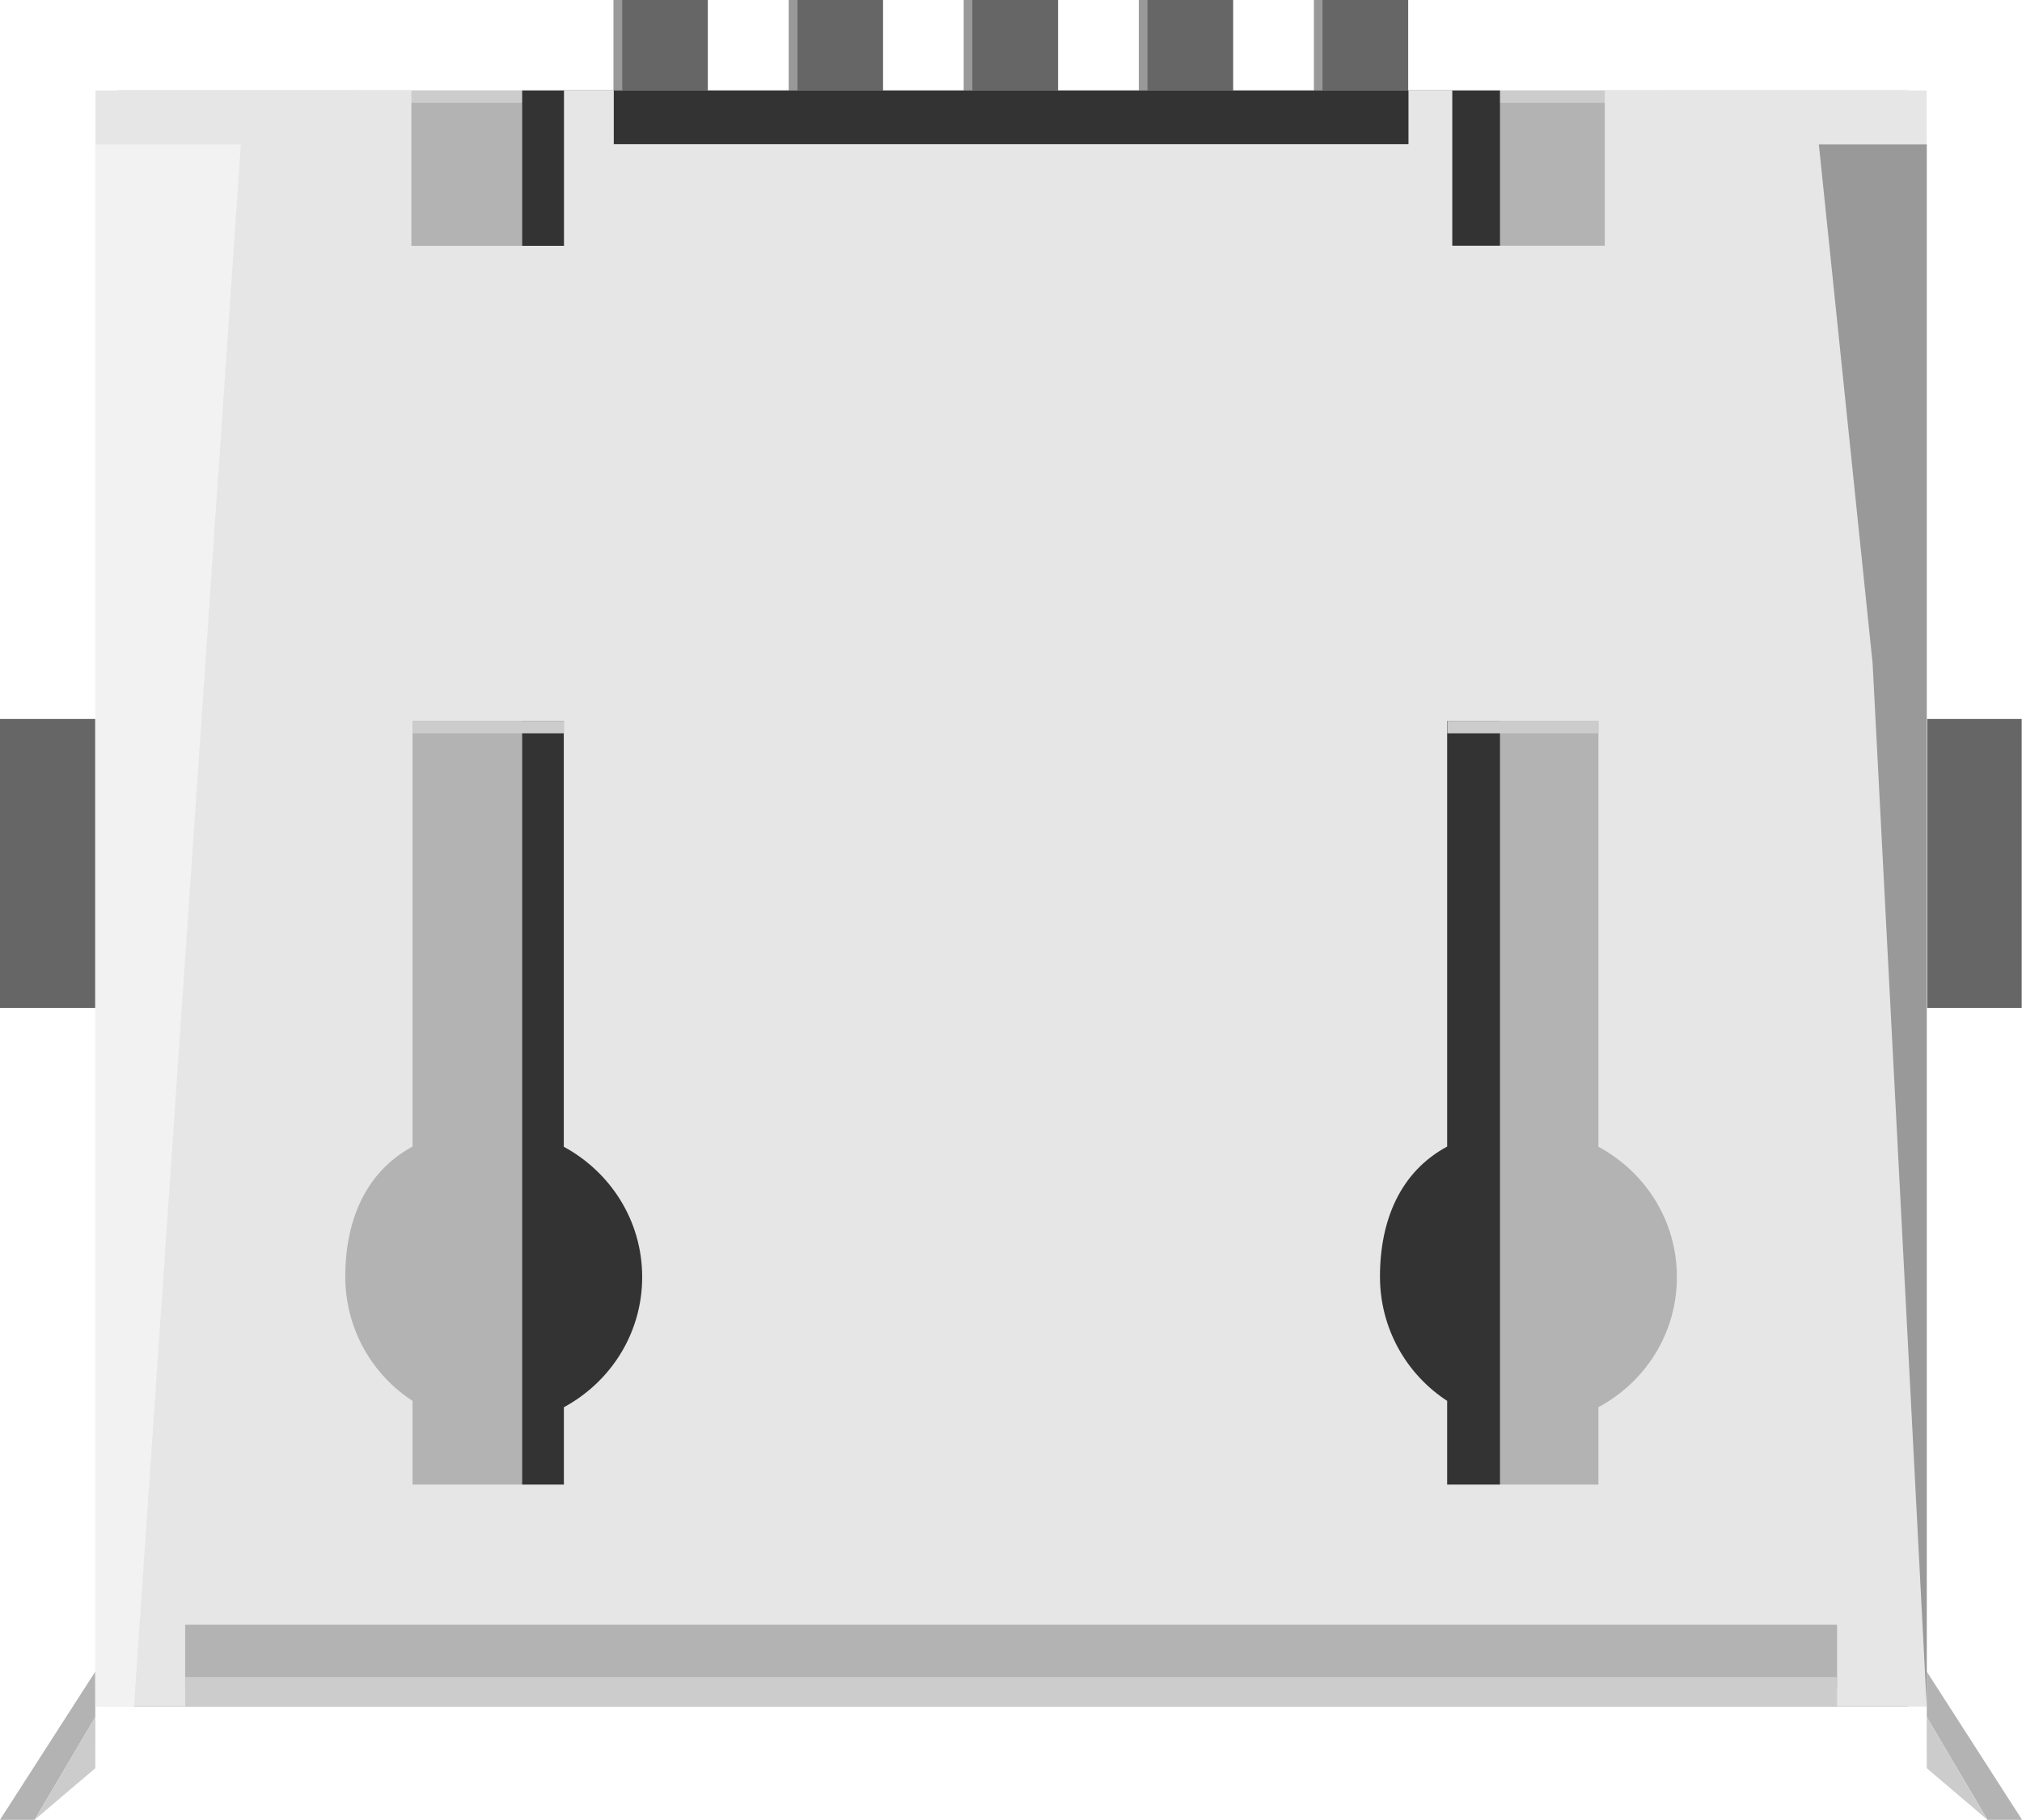
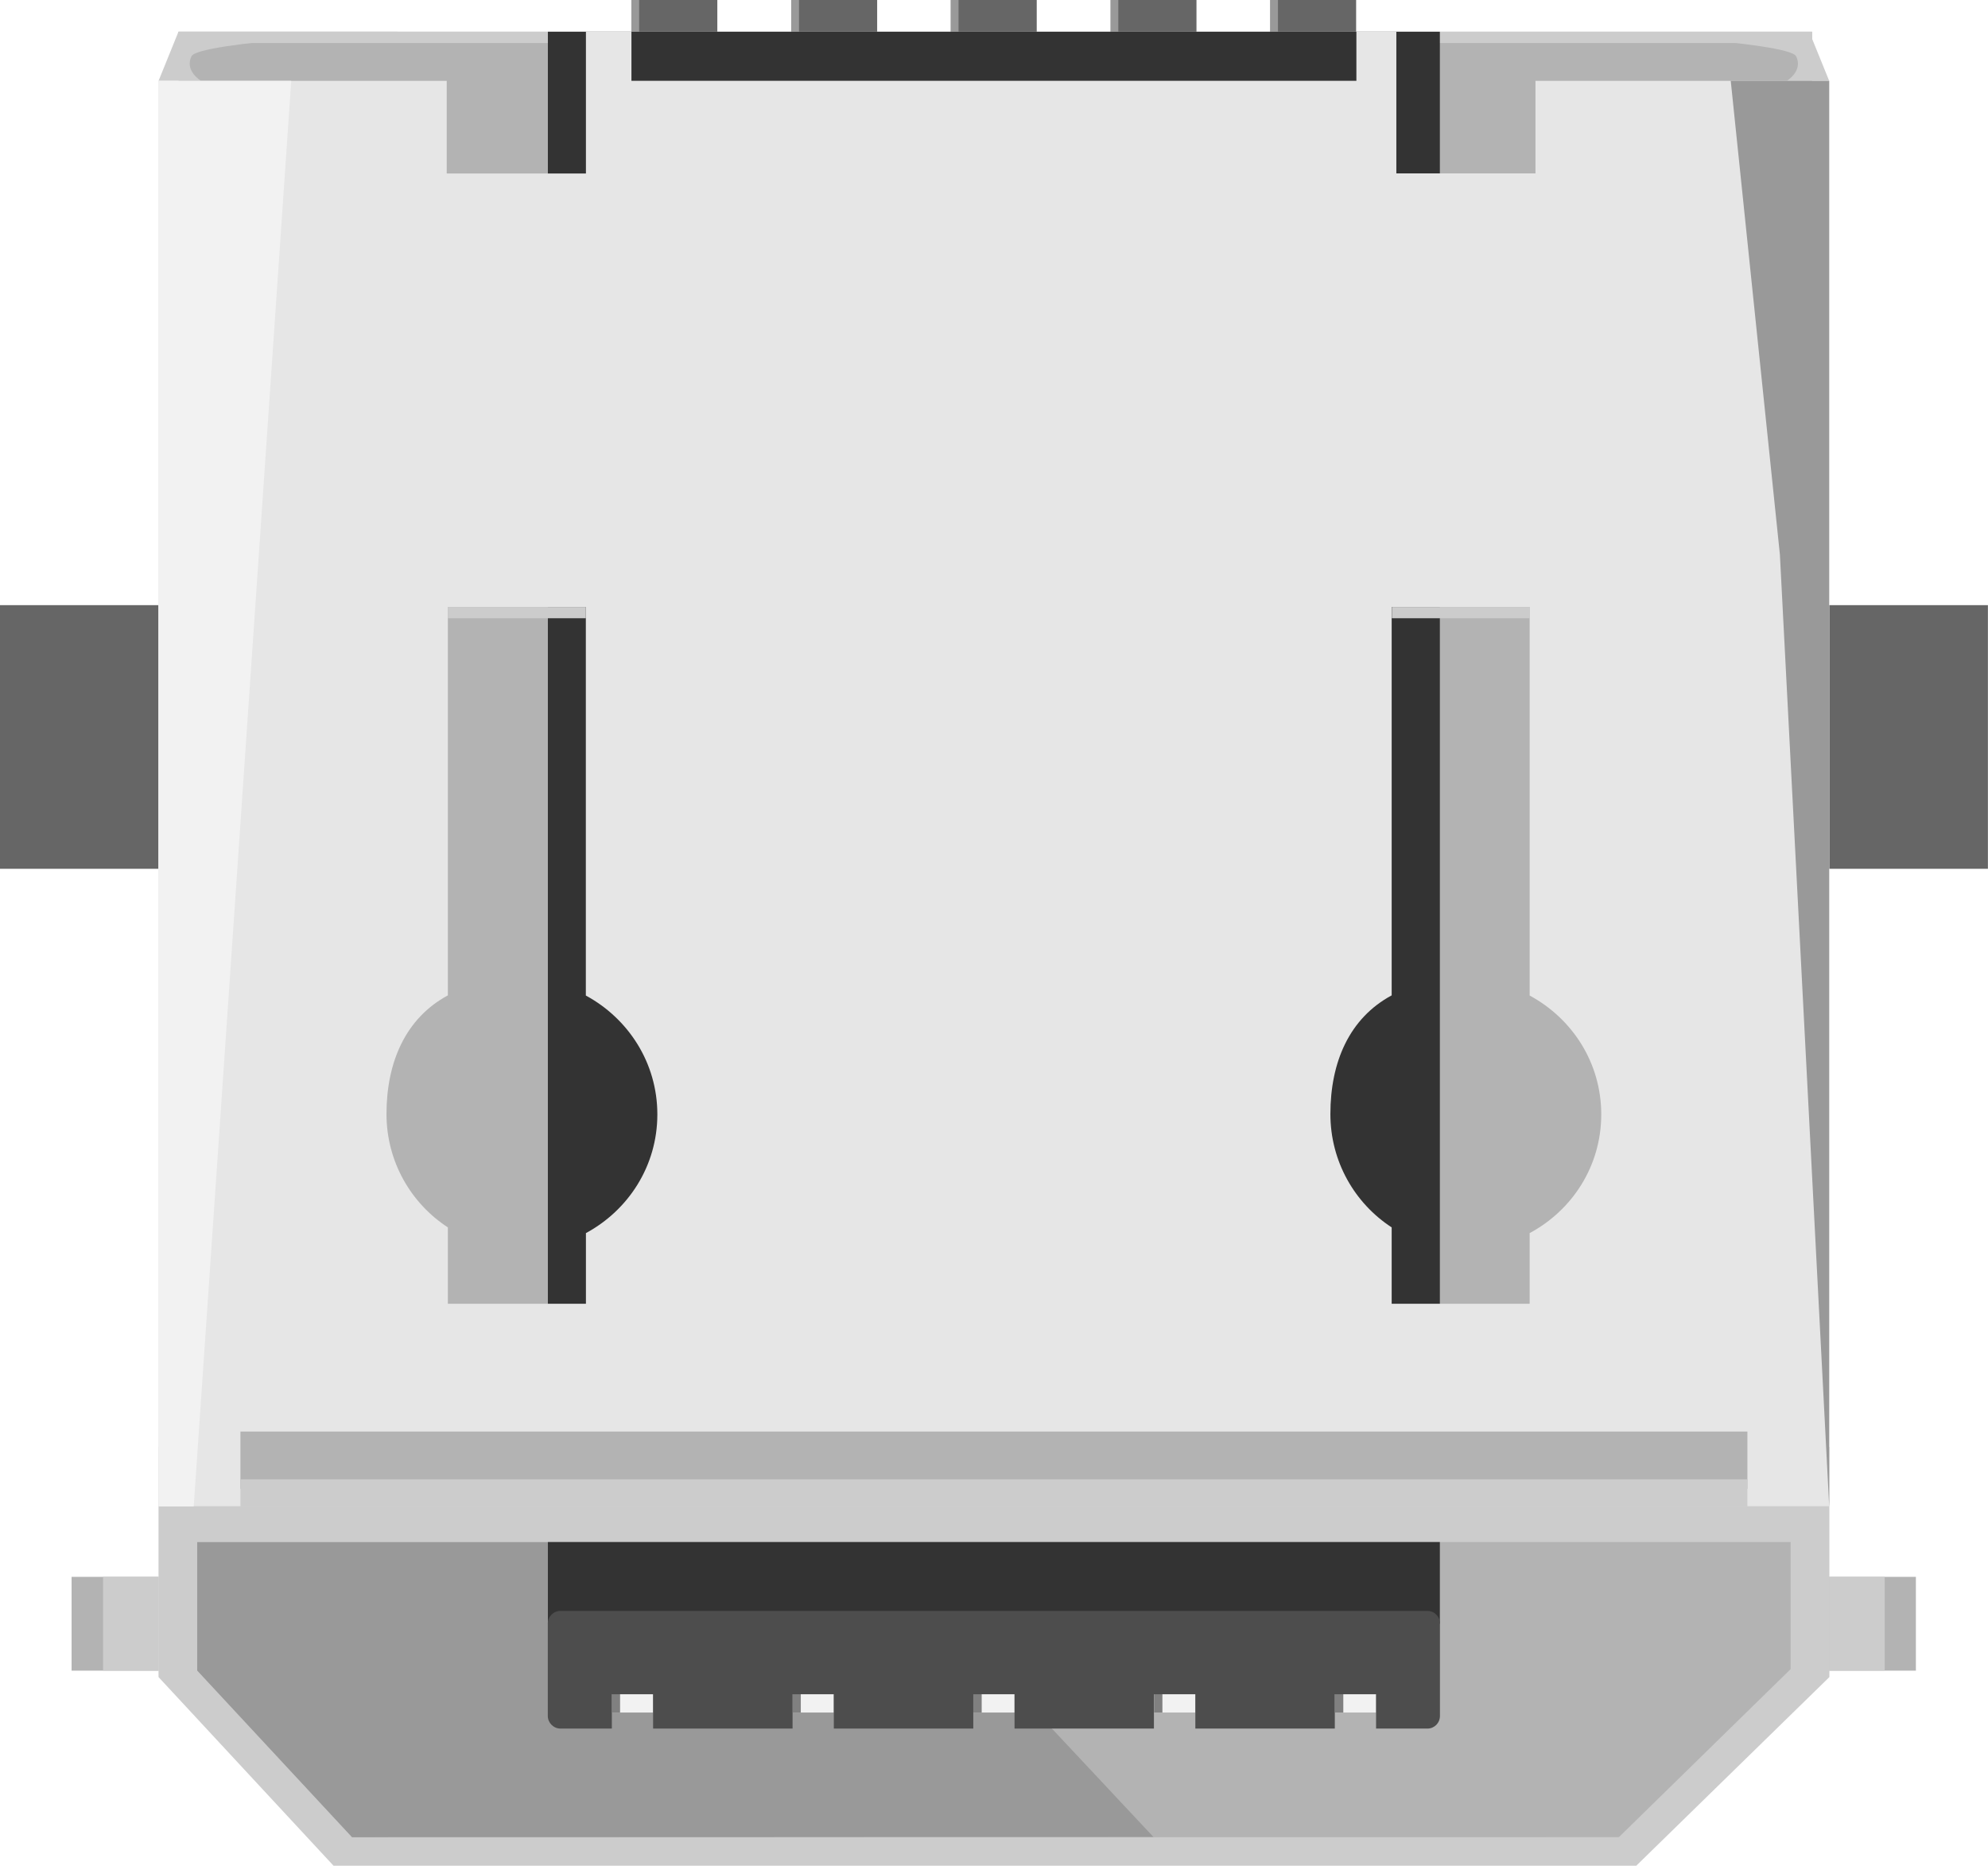
- <svg xmlns="http://www.w3.org/2000/svg" version="1.1" baseProfile="basic" id="Ebene_1" x="0px" y="0px" width="21.281px" height="19.151px" viewBox="0 0 21.281 19.151" xml:space="preserve">
-   <g id="con2_usb_micro_b_at" transform="matrix(1, 0, 0, 1, 18.6038, 120.082)">
+ <svg xmlns="http://www.w3.org/2000/svg" version="1.2" baseProfile="tiny" id="Ebene_1" x="0px" y="0px" width="22.936px" height="21.521px" viewBox="0 0 22.936 21.521" xml:space="preserve">
+   <g>
+     <rect x="7.285" y="0" fill="#666666" width="0.991" height="0.65" />
+     <rect x="7.285" y="0" fill="#999999" width="0.089" height="0.511" />
+   </g>
+   <g>
+     <rect x="9.129" y="0" fill="#666666" width="0.991" height="0.65" />
+     <rect x="9.129" y="0" fill="#999999" width="0.089" height="0.511" />
+   </g>
+   <g>
+     <rect x="10.97" y="0" fill="#666666" width="0.991" height="0.65" />
+     <rect x="10.97" y="0" fill="#999999" width="0.089" height="0.511" />
+   </g>
+   <g>
+     <rect x="12.814" y="0" fill="#666666" width="0.99" height="0.65" />
+     <rect x="12.814" y="0" fill="#999999" width="0.088" height="0.511" />
+   </g>
+   <g>
+     <rect x="14.656" y="0" fill="#666666" width="0.99" height="0.65" />
+     <rect x="14.656" y="0" fill="#999999" width="0.088" height="0.511" />
+   </g>
+   <g>
+     <polygon fill="#B3B3B3" points="20.904,19.104 18.685,21.364 4.06,21.364 2.06,19.335 2.06,0.366 20.905,0.366  " />
+     <polygon fill="#999999" points="4.061,21.192 13.309,21.19 10.12,17.786 2.275,17.786 2.275,19.27  " />
+     <rect x="21.104" y="6.98" fill="#666666" width="1.831" height="3.041" />
+     <rect x="0" y="6.98" fill="#666666" width="1.829" height="3.041" />
+     <rect x="2.06" y="0.366" fill="#CCCCCC" width="18.845" height="0.13" />
+     <rect x="6.321" y="0.366" fill="#333333" width="10.291" height="18.363" />
+     <rect x="0.826" y="18.188" fill="#B3B3B3" width="1.003" height="1.082" />
+     <rect x="1.189" y="18.188" fill="#CCCCCC" width="0.641" height="1.082" />
+     <rect x="21.103" y="18.188" fill="#B3B3B3" width="1.001" height="1.082" />
+     <rect x="21.103" y="18.188" fill="#CCCCCC" width="0.641" height="1.082" />
    <g>
-       <rect x="-12.145" y="-120.082" fill="#666666" width="0.991" height="1.236" />
-       <rect x="-12.145" y="-120.082" fill="#999999" width="0.09" height="1.096" />
+       <g>
+         <rect x="15.4" y="19.104" fill="#F2F2F2" width="0.476" height="0.649" />
+       </g>
+       <g>
+         <rect x="13.313" y="19.104" fill="#F2F2F2" width="0.478" height="0.649" />
+       </g>
+       <g>
+         <rect x="11.229" y="19.104" fill="#F2F2F2" width="0.476" height="0.649" />
+       </g>
+       <g>
+         <rect x="9.143" y="19.104" fill="#F2F2F2" width="0.476" height="0.649" />
+       </g>
+       <g>
+         <rect x="7.058" y="19.104" fill="#F2F2F2" width="0.476" height="0.649" />
+       </g>
+       <g>
+         <rect x="7.058" y="19.104" fill="#808080" width="0.096" height="0.649" />
+       </g>
+       <g>
+         <rect x="9.143" y="19.104" fill="#808080" width="0.096" height="0.649" />
+       </g>
+       <g>
+         <rect x="11.229" y="19.104" fill="#808080" width="0.097" height="0.649" />
+       </g>
+       <g>
+         <rect x="13.314" y="19.104" fill="#808080" width="0.097" height="0.649" />
+       </g>
+       <g>
+         <rect x="15.401" y="19.104" fill="#808080" width="0.097" height="0.649" />
+       </g>
    </g>
-     <g>
-       <rect x="-10.3" y="-120.082" fill="#666666" width="0.99" height="1.236" />
-       <rect x="-10.3" y="-120.082" fill="#999999" width="0.089" height="1.096" />
-     </g>
-     <g>
-       <rect x="-8.459" y="-120.082" fill="#666666" width="0.991" height="1.236" />
-       <rect x="-8.459" y="-120.082" fill="#999999" width="0.089" height="1.096" />
-     </g>
-     <g>
-       <rect x="-6.615" y="-120.082" fill="#666666" width="0.99" height="1.236" />
-       <rect x="-6.615" y="-120.082" fill="#999999" width="0.088" height="1.096" />
-     </g>
-     <g>
-       <rect x="-4.773" y="-120.082" fill="#666666" width="0.99" height="1.236" />
-       <rect x="-4.773" y="-120.082" fill="#999999" width="0.088" height="1.096" />
-     </g>
-     <g>
-       <polygon fill="#B3B3B3" points="1.475,-102.121 -17.369,-102.121 -17.369,-119.13 1.476,-119.13   " />
-       <rect x="1.679" y="-112.516" fill="#666666" width="0.995" height="3.041" />
-       <rect x="-18.604" y="-112.516" fill="#666666" width="1.003" height="3.041" />
-       <rect x="-17.369" y="-119.13" fill="#CCCCCC" width="18.845" height="0.13" />
-       <rect x="-13.108" y="-119.13" fill="#333333" width="10.291" height="15.615" />
-       <polygon fill="#B3B3B3" points="-17.601,-102.491 -17.601,-102.013 -18.24,-100.931 -18.604,-100.931   " />
-       <polygon fill="#CCCCCC" points="-17.601,-102.013 -17.6,-102.013 -17.601,-101.474 -18.24,-100.931   " />
-       <polygon fill="#B3B3B3" points="2.678,-100.931 2.314,-100.931 1.675,-102.013 1.675,-102.491   " />
-       <polygon fill="#CCCCCC" points="2.314,-100.931 1.675,-101.474 1.674,-102.013 1.675,-102.013   " />
-       <g>
-         <g>
-           <rect x="-4.029" y="-103.141" fill="#F2F2F2" width="0.477" height="0.648" />
-         </g>
-         <g>
-           <rect x="-6.116" y="-103.141" fill="#F2F2F2" width="0.479" height="0.648" />
-         </g>
-         <g>
-           <rect x="-8.2" y="-103.141" fill="#F2F2F2" width="0.476" height="0.648" />
-         </g>
-         <g>
-           <rect x="-10.286" y="-103.141" fill="#F2F2F2" width="0.476" height="0.648" />
-         </g>
-         <g>
-           <rect x="-12.371" y="-103.141" fill="#F2F2F2" width="0.476" height="0.648" />
-         </g>
-         <g>
-           <rect x="-12.371" y="-103.141" fill="#808080" width="0.096" height="0.648" />
-         </g>
-         <g>
-           <rect x="-10.286" y="-103.141" fill="#808080" width="0.096" height="0.648" />
-         </g>
-         <g>
-           <rect x="-8.2" y="-103.141" fill="#808080" width="0.097" height="0.648" />
-         </g>
-         <g>
-           <rect x="-6.115" y="-103.141" fill="#808080" width="0.097" height="0.648" />
-         </g>
-         <g>
-           <rect x="-4.028" y="-103.141" fill="#808080" width="0.097" height="0.648" />
-         </g>
-       </g>
-       <path fill="#4D4D4D" d="M-12.884-102.307h0.514v-0.396h0.476v0.396h1.609v-0.396h0.476v0.396H-8.2v-0.396h0.476v0.396h1.608    v-0.396h0.479v0.396h1.608v-0.396h0.477v0.396h0.323h0.27c0.079,0,0.144-0.064,0.144-0.146v-1.064c0-0.08-0.063-0.146-0.144-0.146    h-10.003c-0.079,0-0.146,0.064-0.146,0.146v1.064c0,0.078,0.065,0.146,0.146,0.146H-12.884z" />
-       <path fill="#CCCCCC" d="M-17.601-118.563l0.23-0.567h2.534c0,0-2.302,0.112-2.384,0.282s0.11,0.285,0.11,0.285H-17.601z" />
-       <path fill="#CCCCCC" d="M1.675-118.563l-0.229-0.566h-2.534c0,0,2.301,0.113,2.383,0.283s-0.109,0.283-0.109,0.283H1.675z" />
-       <path fill="#E6E6E6" d="M-1.714-119.13v1.634h-1.605v-1.634H-3.78v0.565h-8.364v-0.565h-0.524v1.635h-1.606v-1.635h-3.325v17.007    H1.674v-17.007H-1.714z M-12.669-105.273v0.814h-1.593v-0.881c-0.427-0.277-0.708-0.76-0.708-1.307    c0-0.598,0.219-1.105,0.708-1.369l0,0v-4.48h1.592v4.482c0.487,0.264,0.825,0.773,0.825,1.371    C-11.845-106.047-12.181-105.537-12.669-105.273z M-1.781-105.273v0.814h-1.592v-0.881c-0.426-0.277-0.707-0.76-0.707-1.307    c0-0.598,0.217-1.105,0.707-1.369l0,0v-4.48h1.592v4.482c0.49,0.264,0.826,0.773,0.826,1.371    C-0.955-106.047-1.29-105.537-1.781-105.273z" />
-       <polygon fill="#F2F2F2" points="-17.194,-102.121 -17.601,-102.121 -17.601,-118.563 -16.069,-118.563   " />
-       <polygon fill="#999999" points="1.675,-102.121 1.105,-113.1 0.539,-118.563 1.675,-118.563   " />
-       <rect x="-14.262" y="-112.496" fill="#CCCCCC" width="1.592" height="0.131" />
-       <rect x="-3.371" y="-112.496" fill="#CCCCCC" width="1.591" height="0.131" />
-       <rect x="-16.655" y="-102.984" fill="#B3B3B3" width="17.386" height="0.66" />
-       <rect x="-16.655" y="-102.434" fill="#CCCCCC" width="17.386" height="0.313" />
-     </g>
+     <path fill="#4D4D4D" d="M6.545,19.938h0.514v-0.396h0.476v0.396h1.609v-0.396h0.476v0.396h1.609v-0.396h0.476v0.396h1.608v-0.396   h0.478v0.396H15.4v-0.396h0.476v0.396H16.2h0.269c0.079,0,0.144-0.064,0.144-0.146v-1.065c0-0.08-0.063-0.146-0.144-0.146H6.466   c-0.079,0-0.146,0.064-0.146,0.146v1.065c0,0.078,0.065,0.146,0.146,0.146H6.545z" />
+     <path fill="#CCCCCC" d="M1.829,0.933l0.23-0.567h2.534c0,0-2.302,0.113-2.384,0.283S2.32,0.933,2.32,0.933H1.829z" />
+     <path fill="#CCCCCC" d="M21.104,0.933l-0.23-0.566H18.34c0,0,2.301,0.113,2.383,0.283s-0.109,0.283-0.109,0.283H21.104z" />
+     <path fill="#CCCCCC" d="M1.829,16.688v2.656l2.019,2.176h15.03l2.228-2.176v-2.656H1.829z M20.658,19.253l-1.98,1.937L4.061,21.192   L2.275,19.27v-1.484h18.384V19.253z" />
+     <path fill="#E6E6E6" d="M17.715,0.933V2H16.11V0.366h-0.461v0.566H7.285V0.366H6.76v1.635H5.154V0.933H1.829v16.44h19.274V0.933   H17.715z M6.76,14.223v0.815H5.167v-0.881c-0.426-0.277-0.708-0.76-0.708-1.307c0-0.597,0.219-1.105,0.708-1.369l0,0V7.001h1.592   v4.482c0.488,0.264,0.825,0.774,0.825,1.371C7.584,13.45,7.248,13.96,6.76,14.223z M17.648,14.223v0.815h-1.592v-0.881   c-0.426-0.277-0.707-0.76-0.707-1.307c0-0.597,0.217-1.105,0.707-1.369l0,0V7.001h1.592v4.482c0.49,0.264,0.826,0.774,0.826,1.371   C18.474,13.45,18.139,13.96,17.648,14.223z" />
+     <polygon fill="#F2F2F2" points="2.235,17.376 1.829,17.376 1.829,0.933 3.36,0.933  " />
+     <polygon fill="#999999" points="21.104,17.376 20.535,6.396 19.968,0.933 21.104,0.933  " />
+     <rect x="5.167" y="7.001" fill="#CCCCCC" width="1.592" height="0.13" />
+     <rect x="16.058" y="7.001" fill="#CCCCCC" width="1.591" height="0.13" />
+     <rect x="2.774" y="16.512" fill="#B3B3B3" width="17.386" height="0.661" />
+     <rect x="2.774" y="17.063" fill="#CCCCCC" width="17.386" height="0.313" />
  </g>
</svg>
